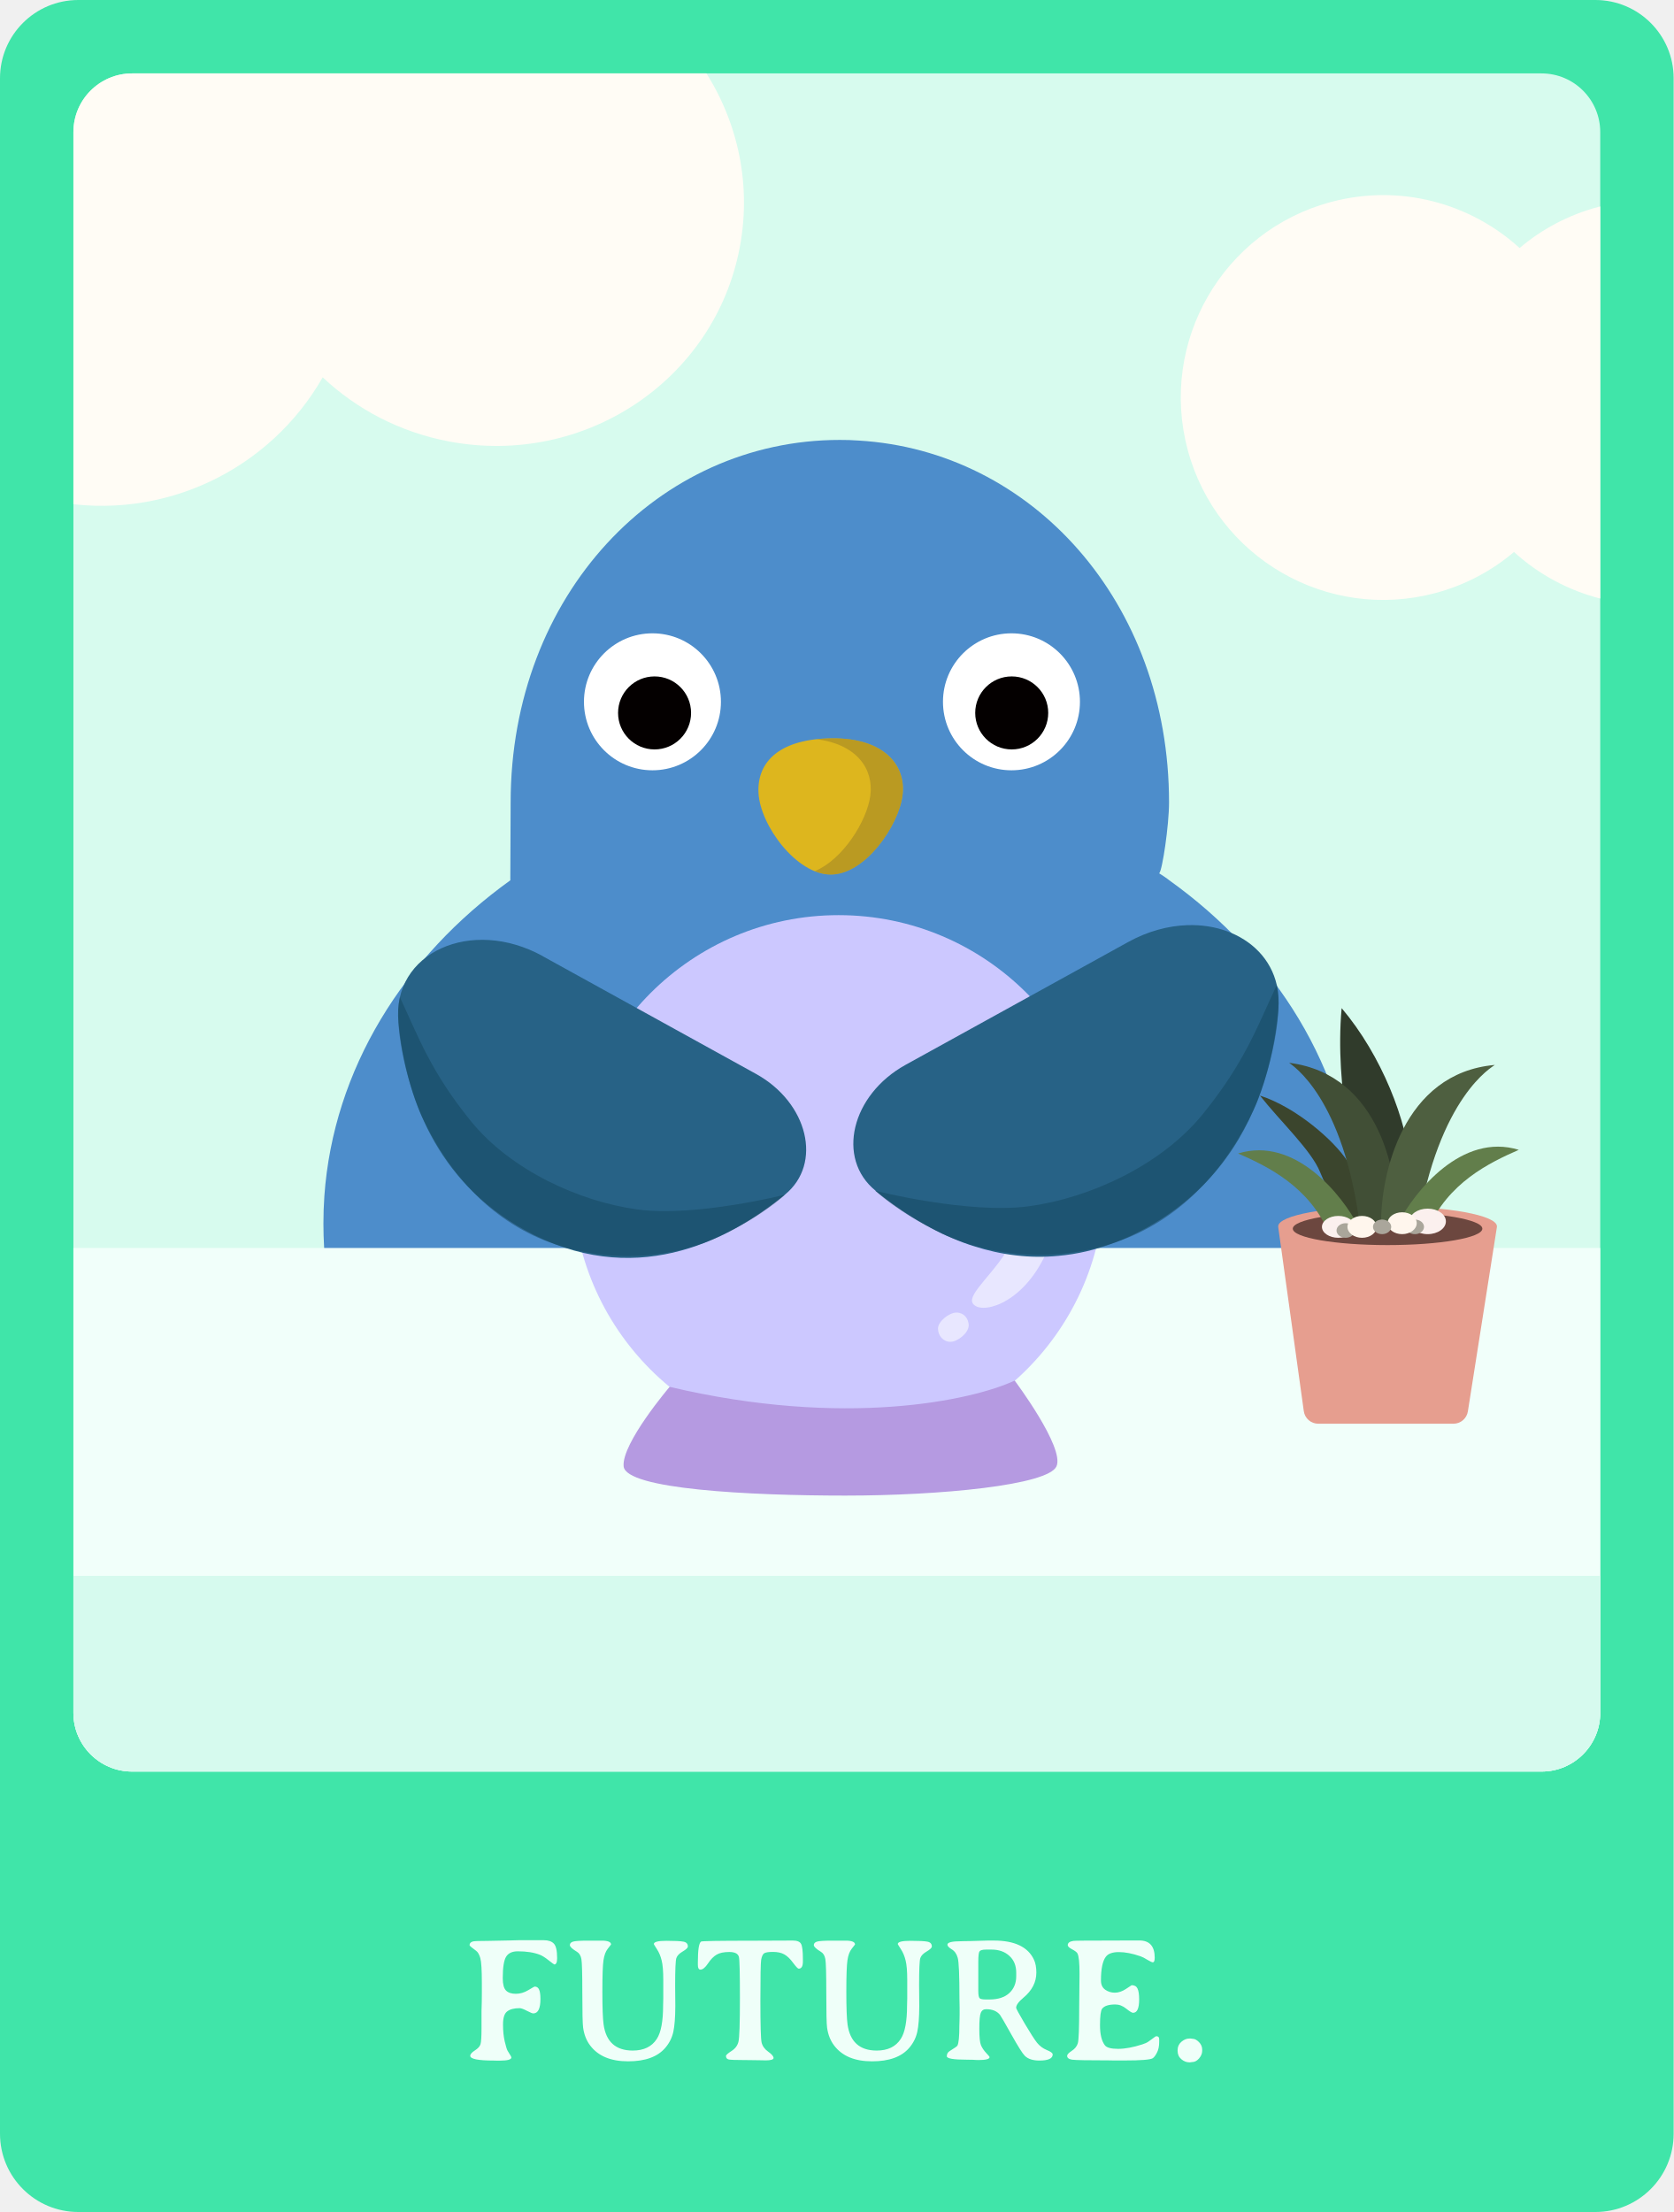
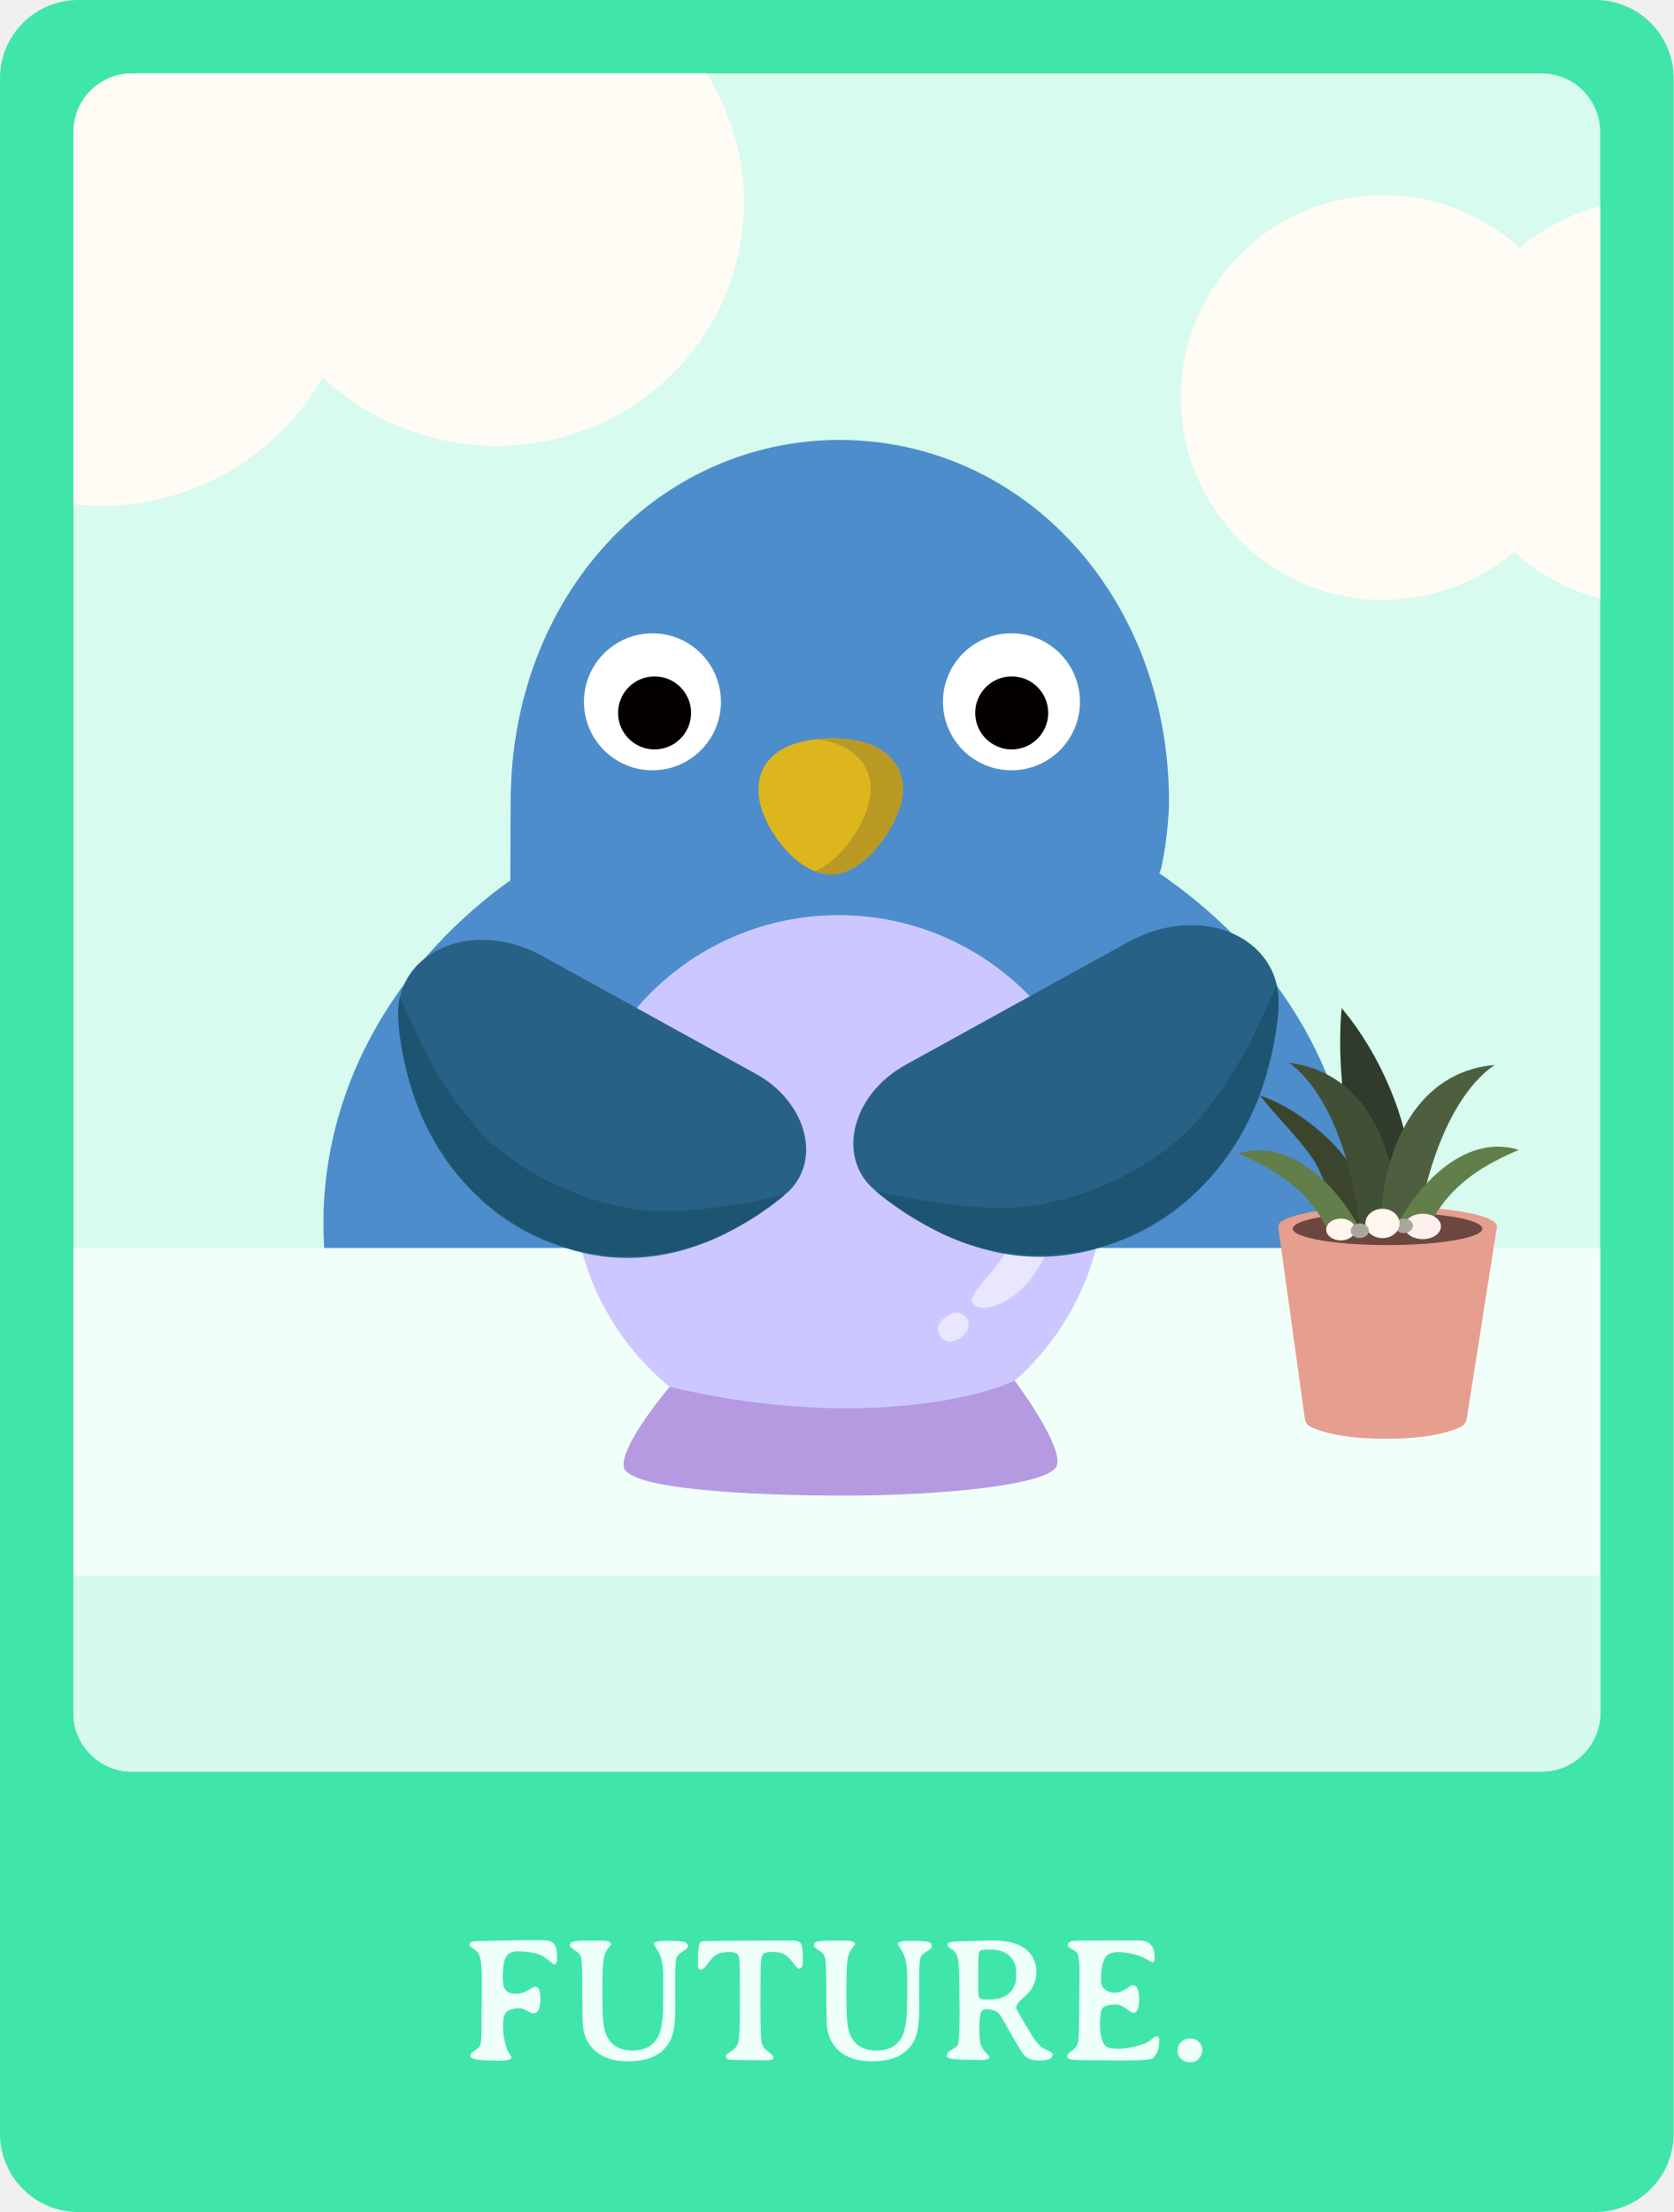
<svg xmlns="http://www.w3.org/2000/svg" width="342" height="452" viewBox="0 0 342 452" fill="none">
  <rect width="342" height="452" rx="16" fill="#40E5A9" />
  <g clip-path="url(#clip0_596_3662)">
    <rect x="15" y="15" width="312" height="422" fill="#D7FBEE" />
    <path d="M242.703 91.933C236.792 69.873 249.884 47.198 271.944 41.287C286.074 37.501 300.455 41.512 310.523 50.682C315.039 46.851 320.451 43.932 326.551 42.297C348.611 36.386 371.286 49.478 377.198 71.538C383.108 93.598 370.017 116.273 347.957 122.184C333.827 125.97 319.444 121.961 309.376 112.792C304.86 116.622 299.448 119.54 293.349 121.174C271.289 127.085 248.614 113.993 242.703 91.933Z" fill="#FFFCF5" />
    <path d="M151.166 50.547C156.292 23.412 138.011 -2.823 110.334 -8.052C88.985 -12.086 68.281 -2.441 57.578 14.634C50.429 7.451 41.113 2.277 30.403 0.254C2.183 -5.078 -25.015 13.477 -30.347 41.696C-35.678 69.916 -17.123 97.114 11.096 102.446C33.497 106.678 55.254 95.858 65.941 77.101C72.853 83.61 81.687 88.305 91.77 90.21C119.447 95.439 146.039 77.681 151.166 50.547Z" fill="#FFFCF5" />
    <path d="M277.147 250.061C277.147 251.755 277.083 253.45 276.993 255.094C276.98 255.235 276.968 255.363 276.968 255.492C275.876 271.296 270.047 285.406 260.675 297.218C249.056 311.893 231.98 322.986 211.759 329.277C207.47 330.638 203.028 331.755 198.47 332.666C192.205 333.912 185.721 334.708 179.058 335.042C177.723 335.119 176.374 335.17 175.026 335.196C173.897 335.209 172.754 335.221 171.611 335.221C170.469 335.221 169.339 335.209 168.209 335.196C160.351 335.016 152.699 334.194 145.368 332.795C140.823 331.922 136.381 330.818 132.093 329.482C111.589 323.204 94.308 312.047 82.56 297.231C82.56 297.231 82.56 297.218 82.547 297.218C73.149 285.355 67.295 271.142 66.255 255.235C66.255 255.132 66.242 255.004 66.229 254.888C66.139 253.296 66.088 251.691 66.088 250.061C66.088 248.16 66.152 246.273 66.281 244.411C68.116 218.49 82.522 195.495 104.284 179.883V179.074C104.297 176.391 104.348 167.84 104.348 163.975C104.348 121.53 134.468 89.895 171.611 89.895C172.895 89.895 174.179 89.921 175.45 90.023C210.821 92.103 238.887 123.006 238.887 163.975C238.887 168.585 237.526 177.867 236.872 178.458C237.026 178.548 237.167 178.638 237.282 178.715C238.412 179.434 238.939 179.883 238.939 179.883C260.701 195.444 275.093 218.413 276.942 244.322C277.083 246.222 277.16 248.135 277.16 250.061H277.147Z" fill="#4D8DCB" />
    <rect x="-6.895" y="255.018" width="355.789" height="205.263" fill="#F1FFFA" />
    <rect x="-6.895" y="322" width="355.789" height="97.614" fill="#D6FAEE" />
    <path d="M184.423 162.564C183.627 168.701 176.848 178.651 169.813 178.702C162.777 178.754 155.343 168.662 154.997 162.05C154.65 155.451 159.593 150.932 170.095 150.867C180.713 150.803 185.219 156.427 184.423 162.564Z" fill="#DDB61E" />
    <path opacity="0.5" d="M184.424 162.564C183.628 168.688 176.862 178.651 169.814 178.702C168.709 178.702 167.592 178.471 166.488 178.009C172.24 175.647 177.17 167.738 177.851 162.564C178.557 157.107 175.065 152.062 166.809 151.047C167.836 150.945 168.928 150.88 170.083 150.867C180.714 150.803 185.207 156.44 184.411 162.564H184.424Z" fill="#987D26" />
    <path d="M206.687 157.402C214.416 157.402 220.681 151.136 220.681 143.408C220.681 135.679 214.416 129.413 206.687 129.413C198.958 129.413 192.692 135.679 192.692 143.408C192.692 151.136 198.958 157.402 206.687 157.402Z" fill="white" />
    <path d="M206.74 153.137C210.859 153.137 214.199 149.797 214.199 145.677C214.199 141.557 210.859 138.218 206.74 138.218C202.62 138.218 199.28 141.557 199.28 145.677C199.28 149.797 202.62 153.137 206.74 153.137Z" fill="#040000" />
    <path d="M133.325 157.402C141.053 157.402 147.319 151.136 147.319 143.408C147.319 135.679 141.053 129.413 133.325 129.413C125.596 129.413 119.33 135.679 119.33 143.408C119.33 151.136 125.596 157.402 133.325 157.402Z" fill="white" />
    <path d="M133.757 153.137C137.877 153.137 141.217 149.797 141.217 145.677C141.217 141.557 137.877 138.218 133.757 138.218C129.638 138.218 126.298 141.557 126.298 145.677C126.298 149.797 129.638 153.137 133.757 153.137Z" fill="#040000" />
    <path d="M171.364 295.784C201.384 295.784 225.72 271.432 225.72 241.392C225.72 211.352 201.384 187 171.364 187C141.344 187 117.008 211.352 117.008 241.392C117.008 271.432 141.344 295.784 171.364 295.784Z" fill="#CCC8FF" />
    <path d="M213.21 257.215C208.361 266.783 200.279 268.651 198.787 266.339C197.524 264.391 203.694 259.869 206.847 253.672C210 247.475 211.514 239.729 213.825 239.923C218.72 240.333 216.363 251.018 213.21 257.215Z" fill="#E8E7FF" />
    <path d="M197.944 270.873C197.944 272.342 195.69 274.187 194.222 274.187C192.753 274.187 191.672 272.946 191.672 271.476C191.672 270.007 193.983 268.207 195.451 268.207C196.92 268.207 197.956 269.392 197.956 270.861L197.944 270.873Z" fill="#E8E7FF" />
-     <path d="M178.902 243.331H178.913C178.913 243.331 178.936 243.376 178.958 243.387C182.354 246.139 186.268 248.858 190.634 251.137C190.837 251.25 191.051 251.351 191.266 251.464C191.683 251.678 192.112 251.881 192.54 252.096C193.228 252.434 193.939 252.739 194.661 253.032C196.071 253.641 197.538 254.194 199.038 254.656C201.813 255.547 204.701 256.202 207.713 256.54C210.499 256.867 213.364 256.912 216.32 256.619C220.043 256.281 223.923 255.412 227.894 253.878C229.981 253.088 232.101 252.084 234.256 250.9C238.734 248.429 242.514 245.53 245.695 242.338H245.706C250.399 237.611 253.794 232.287 256.197 226.714C256.197 226.703 256.208 226.692 256.208 226.669C256.276 226.534 256.344 226.387 256.4 226.24C256.603 225.755 256.806 225.27 257.009 224.785C257.02 224.774 257.02 224.74 257.02 224.729C257.212 224.232 257.393 223.725 257.584 223.217C257.607 223.161 257.63 223.127 257.641 223.082C259.592 217.566 260.687 211.925 261.206 206.578C261.217 206.465 261.217 206.364 261.228 206.251C261.375 204.525 261.251 202.912 260.923 201.389C260.912 201.344 260.912 201.31 260.901 201.265C259.694 195.986 255.802 192.116 250.636 190.255C248.188 189.364 245.458 188.947 242.592 189.048C238.689 189.184 234.538 190.278 230.5 192.511L226.315 194.824L185.05 217.588C173.961 223.714 170.825 236.72 178.902 243.297V243.331Z" fill="#276286" />
+     <path d="M178.902 243.331H178.913C178.913 243.331 178.936 243.376 178.958 243.387C182.354 246.139 186.268 248.858 190.634 251.137C190.837 251.25 191.051 251.351 191.266 251.464C191.683 251.678 192.112 251.881 192.54 252.096C193.228 252.434 193.939 252.739 194.661 253.032C196.071 253.641 197.538 254.194 199.038 254.656C201.813 255.547 204.701 256.202 207.713 256.54C210.499 256.867 213.364 256.912 216.32 256.619C220.042 256.281 223.923 255.412 227.894 253.878C229.981 253.088 232.101 252.084 234.256 250.9C238.734 248.429 242.514 245.53 245.695 242.338H245.706C250.399 237.611 253.794 232.287 256.197 226.714C256.197 226.703 256.208 226.692 256.208 226.669C256.276 226.534 256.344 226.387 256.4 226.24C256.603 225.755 256.806 225.27 257.009 224.785C257.02 224.774 257.02 224.74 257.02 224.729C257.212 224.232 257.393 223.725 257.584 223.217C257.607 223.161 257.63 223.127 257.641 223.082C259.592 217.566 260.687 211.925 261.206 206.578C261.217 206.465 261.217 206.364 261.228 206.251C261.375 204.525 261.251 202.912 260.923 201.389C260.912 201.344 260.912 201.31 260.901 201.265C259.694 195.986 255.802 192.116 250.636 190.255C248.188 189.364 245.458 188.947 242.592 189.048C238.689 189.184 234.538 190.278 230.5 192.511L226.315 194.824L185.05 217.588C173.961 223.714 170.825 236.72 178.902 243.297V243.331Z" fill="#276286" />
    <path opacity="0.5" d="M260.901 201.298C262.447 208.247 258.645 221.491 256.22 226.68C250.286 239.393 240.765 249.546 227.894 253.877C214.842 258.266 201.745 256.494 192.54 252.084C183.448 247.729 178.891 243.33 178.891 243.33C178.891 243.33 197.91 248.135 210.228 246.489C222.558 244.83 237.279 238.175 245.819 227.616C254.358 217.069 256.896 209.826 260.89 201.298H260.901Z" fill="#14465D" />
    <path d="M110.888 195.379L154.488 219.442C165.129 225.319 168.138 237.8 160.399 244.11C148.319 253.971 129.149 263.443 107.272 251.373C89.001 241.296 82.896 223.923 81.424 208.866C80.028 194.719 96.275 187.304 110.899 195.368L110.888 195.379Z" fill="#276286" />
    <path opacity="0.5" d="M81.716 203.789C80.233 210.457 83.881 223.164 86.208 228.144C91.902 240.343 101.037 250.085 113.388 254.241C125.912 258.452 138.479 256.753 147.312 252.52C156.036 248.342 160.409 244.12 160.409 244.12C160.409 244.12 142.159 248.732 130.339 247.151C118.508 245.56 104.382 239.174 96.188 229.042C87.994 218.921 85.559 211.972 81.727 203.789H81.716Z" fill="#14465D" />
    <path d="M172.731 305.609C153.245 305.609 127.863 304.327 127.435 299.626C127.008 294.926 136.837 283.388 136.837 283.388C172.58 291.847 198.672 286.164 207.344 282.106C207.344 282.106 217.6 295.781 215.89 299.626C214.181 303.472 192.217 305.609 172.731 305.609Z" fill="#B59AE1" />
-     <path d="M283.541 246.5C295.883 246.5 305.89 248.335 305.89 250.597C305.89 250.63 305.887 250.663 305.883 250.696H305.89L299.953 288.406C299.725 289.855 298.476 290.922 297.01 290.922H269.375C267.888 290.922 266.628 289.825 266.424 288.352L261.193 250.696H261.2C261.196 250.663 261.193 250.63 261.193 250.597C261.193 248.335 271.199 246.5 283.541 246.5Z" fill="#E69E8F" />
+     <path d="M283.541 246.5C295.883 246.5 305.89 248.335 305.89 250.597C305.89 250.63 305.887 250.663 305.883 250.696H305.89L299.727 289.845C299.617 290.541 299.259 291.17 298.633 291.492C296.902 292.382 292.474 294 283.169 294C273.915 294 269.484 292.399 267.733 291.507C267.09 291.178 266.725 290.528 266.626 289.812L261.193 250.696H261.2C261.196 250.663 261.193 250.63 261.193 250.597C261.193 248.335 271.199 246.5 283.541 246.5Z" fill="#E69E8F" />
    <ellipse cx="283.542" cy="251.068" rx="19.368" ry="3.352" fill="#6C473F" />
    <path d="M257.47 223.878C264.919 226.262 272.741 233.19 275.348 237.287C277.955 241.384 279.197 248.337 280.19 251.068L275.348 251.813C274.851 249.951 270.953 242.501 269.761 239.522C267.973 235.052 261.567 229.093 257.47 223.878Z" fill="#3B452D" />
    <path d="M278.627 245.481C277.137 238.777 272.667 222.686 274.157 206C282.352 215.684 287.566 229.093 288.311 238.777C288.907 246.524 288.56 249.951 288.311 250.696L279.387 250.339C279.314 250.847 279 250.323 279 250.323L279.387 250.339C279.451 249.889 279.326 248.629 278.627 245.481Z" fill="#303B2B" />
    <path d="M277.955 251.068C274.603 223.878 263.801 217.547 263.429 217.174C282.201 219.558 285.901 240.515 285.404 250.696C284.908 250.82 282.722 251.068 277.955 251.068Z" fill="#414F36" />
    <path d="M289.641 250.921C294.033 223.879 305.07 217.967 305.456 217.609C286.606 219.271 282.105 240.071 282.211 250.263C282.702 250.406 284.876 250.738 289.641 250.921Z" fill="#4E5F40" />
    <path d="M253 235.703C264.621 232.128 274.231 244.146 277.583 250.602C276.217 251.595 273.113 253.284 271.623 252.092C267.526 242.408 258.959 238.311 253 235.703Z" fill="#627E4B" />
    <path d="M310.359 234.959C298.738 231.383 289.129 243.401 285.777 249.857C287.142 250.85 290.246 252.539 291.736 251.347C295.833 241.663 304.4 237.566 310.359 234.959Z" fill="#627E4B" />
-     <ellipse cx="273.485" cy="250.696" rx="3.352" ry="2.235" fill="#FBF0EE" />
-     <ellipse cx="291.736" cy="249.578" rx="3.725" ry="2.607" fill="#FBF0EE" />
-     <ellipse cx="274.975" cy="251.441" rx="1.862" ry="1.49" fill="#AAA69B" />
-     <ellipse cx="289.129" cy="250.696" rx="1.862" ry="1.49" fill="#AAA69B" />
-     <ellipse cx="286.522" cy="249.951" rx="2.98" ry="2.235" fill="#FFF6ED" />
-     <ellipse cx="278.327" cy="250.696" rx="2.98" ry="2.235" fill="#FFF6ED" />
-     <ellipse cx="282.425" cy="250.696" rx="1.862" ry="1.49" fill="#AAA69B" />
+     <ellipse cx="290.725" cy="250.607" rx="3.725" ry="2.607" fill="#FBF0EE" />
+     <ellipse cx="286.862" cy="250.49" rx="1.862" ry="1.49" fill="#AAA69B" />
+     <ellipse cx="282.5" cy="250" rx="3.5" ry="3" fill="#FFF6ED" />
+     <ellipse cx="273.98" cy="251.235" rx="2.98" ry="2.235" fill="#FFF6ED" />
+     <ellipse cx="277.862" cy="251.49" rx="1.862" ry="1.49" fill="#AAA69B" />
  </g>
  <path d="M111.104 396.461C112.053 396.461 112.744 396.695 113.178 397.164C113.623 397.621 113.846 398.611 113.846 400.135C113.846 400.99 113.652 401.418 113.266 401.418C113.219 401.418 112.844 401.143 112.141 400.592C111.438 400.029 110.84 399.648 110.348 399.449C109.129 398.969 107.617 398.729 105.812 398.729C104.676 398.729 103.879 399.098 103.422 399.836C102.965 400.574 102.736 402.039 102.736 404.23C102.736 405.461 102.959 406.299 103.404 406.744C103.85 407.189 104.512 407.412 105.391 407.412C106.281 407.412 107.131 407.166 107.939 406.674C108.76 406.182 109.193 405.936 109.24 405.936C109.674 405.936 109.979 406.135 110.154 406.533C110.342 406.932 110.436 407.576 110.436 408.467C110.436 410.436 109.943 411.42 108.959 411.42C108.795 411.42 108.367 411.244 107.676 410.893C106.996 410.529 106.498 410.348 106.182 410.348C105.057 410.348 104.207 410.57 103.633 411.016C103.07 411.449 102.789 412.334 102.789 413.67C102.789 415.006 102.906 416.166 103.141 417.15C103.375 418.135 103.562 418.756 103.703 419.014C103.844 419.271 104.008 419.541 104.195 419.822C104.395 420.104 104.494 420.303 104.494 420.42C104.494 420.854 103.703 421.07 102.121 421.07H101.506L100.891 421.053C97.691 421.053 96.092 420.73 96.092 420.086C96.092 419.758 96.402 419.395 97.023 418.996C97.656 418.598 98.043 418.176 98.184 417.73C98.324 417.285 98.394 416.207 98.394 414.496V410.98L98.447 409.1L98.465 407.201V405.285C98.465 402.566 98.359 400.844 98.148 400.117C97.938 399.379 97.65 398.881 97.287 398.623C96.397 397.979 95.951 397.598 95.951 397.48C95.951 397.082 96.191 396.824 96.672 396.707C96.977 396.637 97.967 396.602 99.643 396.602L104.055 396.514L105.971 396.461H111.104ZM119.154 414.303C119.049 413.541 118.996 411.197 118.996 407.271C118.996 403.334 118.932 401.014 118.803 400.311C118.674 399.607 118.375 399.115 117.906 398.834C116.934 398.248 116.447 397.791 116.447 397.463C116.447 397.135 116.652 396.9 117.062 396.76C117.484 396.619 118.545 396.549 120.244 396.549H122.916C124.217 396.549 124.867 396.812 124.867 397.34C124.867 397.363 124.645 397.65 124.199 398.201C123.766 398.74 123.473 399.525 123.32 400.557C123.168 401.576 123.092 403.715 123.092 406.973C123.092 410.23 123.174 412.457 123.338 413.652C123.83 417.215 125.811 419.002 129.279 419.014C131.553 419.014 133.199 418.217 134.219 416.623C135.074 415.311 135.502 413.031 135.502 409.785L135.537 408.344C135.537 407.629 135.537 406.375 135.537 404.582C135.537 402.789 135.426 401.459 135.203 400.592C134.992 399.713 134.67 398.945 134.236 398.289C133.814 397.633 133.604 397.287 133.604 397.252C133.604 396.807 134.465 396.584 136.188 396.584C137.91 396.584 139.07 396.643 139.668 396.76C140.266 396.877 140.564 397.205 140.564 397.744C140.564 398.014 140.213 398.354 139.51 398.764C138.807 399.174 138.373 399.625 138.209 400.117C138.045 400.598 137.963 402.461 137.963 405.707L137.998 409.943C137.986 412.24 137.852 413.98 137.594 415.164C137.336 416.359 136.803 417.438 135.994 418.398C134.424 420.273 131.875 421.211 128.348 421.211C124.82 421.211 122.242 420.139 120.613 417.994C119.84 416.986 119.354 415.756 119.154 414.303ZM164.066 400.293V400.838C164.066 401.799 163.779 402.279 163.205 402.279C163.041 402.279 162.66 401.881 162.062 401.084C161.477 400.275 160.879 399.701 160.27 399.361C159.672 399.021 158.893 398.852 157.932 398.852C156.982 398.852 156.373 398.957 156.104 399.168C155.846 399.379 155.658 399.807 155.541 400.451C155.436 401.096 155.383 403.891 155.383 408.836C155.383 413.781 155.465 416.623 155.629 417.361C155.805 418.1 156.256 418.727 156.982 419.242C157.709 419.758 158.072 420.186 158.072 420.525C158.072 420.854 157.521 421.018 156.42 421.018L155.822 421L154.662 420.982C154.264 420.971 153.877 420.965 153.502 420.965L151.797 420.947C150.309 420.947 149.359 420.912 148.949 420.842C148.551 420.76 148.352 420.52 148.352 420.121C148.352 419.922 148.727 419.582 149.477 419.102C150.238 418.621 150.713 417.988 150.9 417.203C151.1 416.406 151.199 413.441 151.199 408.309C151.199 403.176 151.129 400.357 150.988 399.854C150.801 399.197 150.145 398.869 149.02 398.869C147.906 398.869 147.045 399.051 146.436 399.414C145.826 399.766 145.24 400.363 144.678 401.207C144.115 402.051 143.6 402.473 143.131 402.473C142.779 402.473 142.604 402.15 142.604 401.506V400.979C142.604 398.459 142.82 397.047 143.254 396.742C143.418 396.625 146.881 396.566 153.643 396.566L162.01 396.531C162.889 396.531 163.451 396.76 163.697 397.217C163.943 397.674 164.066 398.699 164.066 400.293ZM169.006 414.303C168.9 413.541 168.848 411.197 168.848 407.271C168.848 403.334 168.783 401.014 168.654 400.311C168.525 399.607 168.227 399.115 167.758 398.834C166.785 398.248 166.299 397.791 166.299 397.463C166.299 397.135 166.504 396.9 166.914 396.76C167.336 396.619 168.396 396.549 170.096 396.549H172.768C174.068 396.549 174.719 396.812 174.719 397.34C174.719 397.363 174.496 397.65 174.051 398.201C173.617 398.74 173.324 399.525 173.172 400.557C173.02 401.576 172.943 403.715 172.943 406.973C172.943 410.23 173.025 412.457 173.189 413.652C173.682 417.215 175.662 419.002 179.131 419.014C181.404 419.014 183.051 418.217 184.07 416.623C184.926 415.311 185.354 413.031 185.354 409.785L185.389 408.344C185.389 407.629 185.389 406.375 185.389 404.582C185.389 402.789 185.277 401.459 185.055 400.592C184.844 399.713 184.521 398.945 184.088 398.289C183.666 397.633 183.455 397.287 183.455 397.252C183.455 396.807 184.316 396.584 186.039 396.584C187.762 396.584 188.922 396.643 189.52 396.76C190.117 396.877 190.416 397.205 190.416 397.744C190.416 398.014 190.064 398.354 189.361 398.764C188.658 399.174 188.225 399.625 188.061 400.117C187.896 400.598 187.814 402.461 187.814 405.707L187.85 409.943C187.838 412.24 187.703 413.98 187.445 415.164C187.188 416.359 186.654 417.438 185.846 418.398C184.275 420.273 181.727 421.211 178.199 421.211C174.672 421.211 172.094 420.139 170.465 417.994C169.691 416.986 169.205 415.756 169.006 414.303ZM199.908 400.891V406.779C199.908 407.635 200.002 408.15 200.189 408.326C200.389 408.49 200.805 408.572 201.438 408.572H202.193C203.939 408.572 205.287 408.139 206.236 407.271C207.186 406.393 207.66 405.244 207.66 403.826V403.105C207.66 401.652 207.191 400.504 206.254 399.66C205.328 398.805 204.115 398.377 202.615 398.377H201.525C200.787 398.377 200.33 398.5 200.154 398.746C199.99 398.98 199.908 399.695 199.908 400.891ZM203.072 396.531C207.326 396.531 210.062 397.832 211.281 400.434C211.609 401.137 211.773 402.016 211.773 403.07C211.773 405.039 210.889 406.756 209.119 408.221C208.135 409.041 207.643 409.727 207.643 410.277C207.643 410.441 208.223 411.508 209.383 413.477C210.543 415.434 211.387 416.746 211.914 417.414C212.453 418.082 213.121 418.58 213.918 418.908C214.715 419.225 215.113 419.523 215.113 419.805C215.113 420.637 214.205 421.053 212.389 421.053C211.064 421.053 210.074 420.73 209.418 420.086C208.961 419.641 208.047 418.193 206.676 415.744C205.305 413.295 204.531 411.959 204.355 411.736C203.734 410.951 202.791 410.559 201.525 410.559C200.986 410.559 200.617 410.805 200.418 411.297C200.219 411.777 200.119 412.861 200.119 414.549C200.119 416.236 200.23 417.355 200.453 417.906C200.688 418.457 201.039 418.984 201.508 419.488C201.977 419.98 202.211 420.268 202.211 420.35C202.211 420.748 201.467 420.947 199.979 420.947L199.381 420.93L198.801 420.895C198.543 420.883 198.145 420.877 197.605 420.877C194.852 420.877 193.475 420.643 193.475 420.174C193.475 419.705 193.668 419.354 194.055 419.119C195.039 418.51 195.566 418.141 195.637 418.012C195.906 417.52 196.041 416.166 196.041 413.951L196.076 412.721L196.094 411.49C196.094 411.08 196.094 410.67 196.094 410.26L196.059 408.432C196.059 403.662 195.941 400.873 195.707 400.064C195.484 399.256 195.074 398.676 194.477 398.324C193.891 397.961 193.598 397.645 193.598 397.375C193.598 396.906 194.535 396.672 196.41 396.672L197.008 396.654C197.418 396.643 197.822 396.637 198.221 396.637L201.842 396.531H203.072ZM232.814 396.514C234.912 396.514 235.961 397.691 235.961 400.047C235.961 400.668 235.826 400.979 235.557 400.979C235.404 400.979 235.041 400.809 234.467 400.469C233.904 400.117 233.436 399.877 233.061 399.748C231.396 399.174 229.92 398.887 228.631 398.887C227.342 398.887 226.457 399.203 225.977 399.836C225.309 400.715 224.975 402.332 224.975 404.688C224.975 405.531 225.262 406.158 225.836 406.568C226.41 406.979 227.066 407.184 227.805 407.184C228.555 407.184 229.311 406.932 230.072 406.428C230.846 405.912 231.238 405.654 231.25 405.654C231.836 405.654 232.234 405.883 232.445 406.34C232.668 406.797 232.779 407.541 232.779 408.572C232.779 410.389 232.363 411.297 231.531 411.297C231.309 411.297 230.846 411.016 230.143 410.453C229.439 409.879 228.695 409.592 227.91 409.592C226.562 409.592 225.666 409.879 225.221 410.453C224.928 410.828 224.781 411.953 224.781 413.828C224.781 415.703 225.115 417.074 225.783 417.941C226.158 418.422 227.055 418.662 228.473 418.662C229.891 418.662 231.543 418.357 233.43 417.748C233.957 417.584 234.379 417.391 234.695 417.168C235.012 416.945 235.334 416.711 235.662 416.465C235.99 416.207 236.195 416.078 236.277 416.078C236.676 416.078 236.875 416.277 236.875 416.676V417.238C236.875 418.141 236.717 418.885 236.4 419.471C236.096 420.045 235.814 420.414 235.557 420.578C235.076 420.883 233.166 421.035 229.826 421.035H227.506L226.732 421.018C222.314 421.018 219.766 420.971 219.086 420.877C218.406 420.771 218.066 420.508 218.066 420.086C218.066 419.816 218.383 419.477 219.016 419.066C219.648 418.656 220.059 418.141 220.246 417.52C220.434 416.898 220.527 414.467 220.527 410.225L220.598 403.352C220.598 401.102 220.457 399.707 220.176 399.168C220.047 398.922 219.684 398.641 219.086 398.324C218.488 398.008 218.189 397.727 218.189 397.48C218.189 397.012 218.57 396.719 219.332 396.602C219.648 396.555 222.139 396.531 226.803 396.531L232.076 396.514H232.814ZM243.062 421.422C242.453 421.422 241.896 421.205 241.393 420.771C240.889 420.338 240.637 419.77 240.637 419.066V418.908C240.637 418.229 240.895 417.666 241.41 417.221C241.938 416.775 242.471 416.553 243.01 416.553H243.326C243.502 416.588 243.631 416.605 243.713 416.605C244.123 416.605 244.551 416.828 244.996 417.273C245.441 417.719 245.664 418.234 245.664 418.82V419.066C245.664 419.605 245.447 420.127 245.014 420.631C244.592 421.123 244.105 421.369 243.555 421.369L243.15 421.422H243.062Z" fill="#EFFFF9" />
  <defs>
    <clipPath id="clip0_596_3662">
      <rect x="15" y="15" width="312" height="347" rx="12" fill="white" />
    </clipPath>
  </defs>
</svg>
